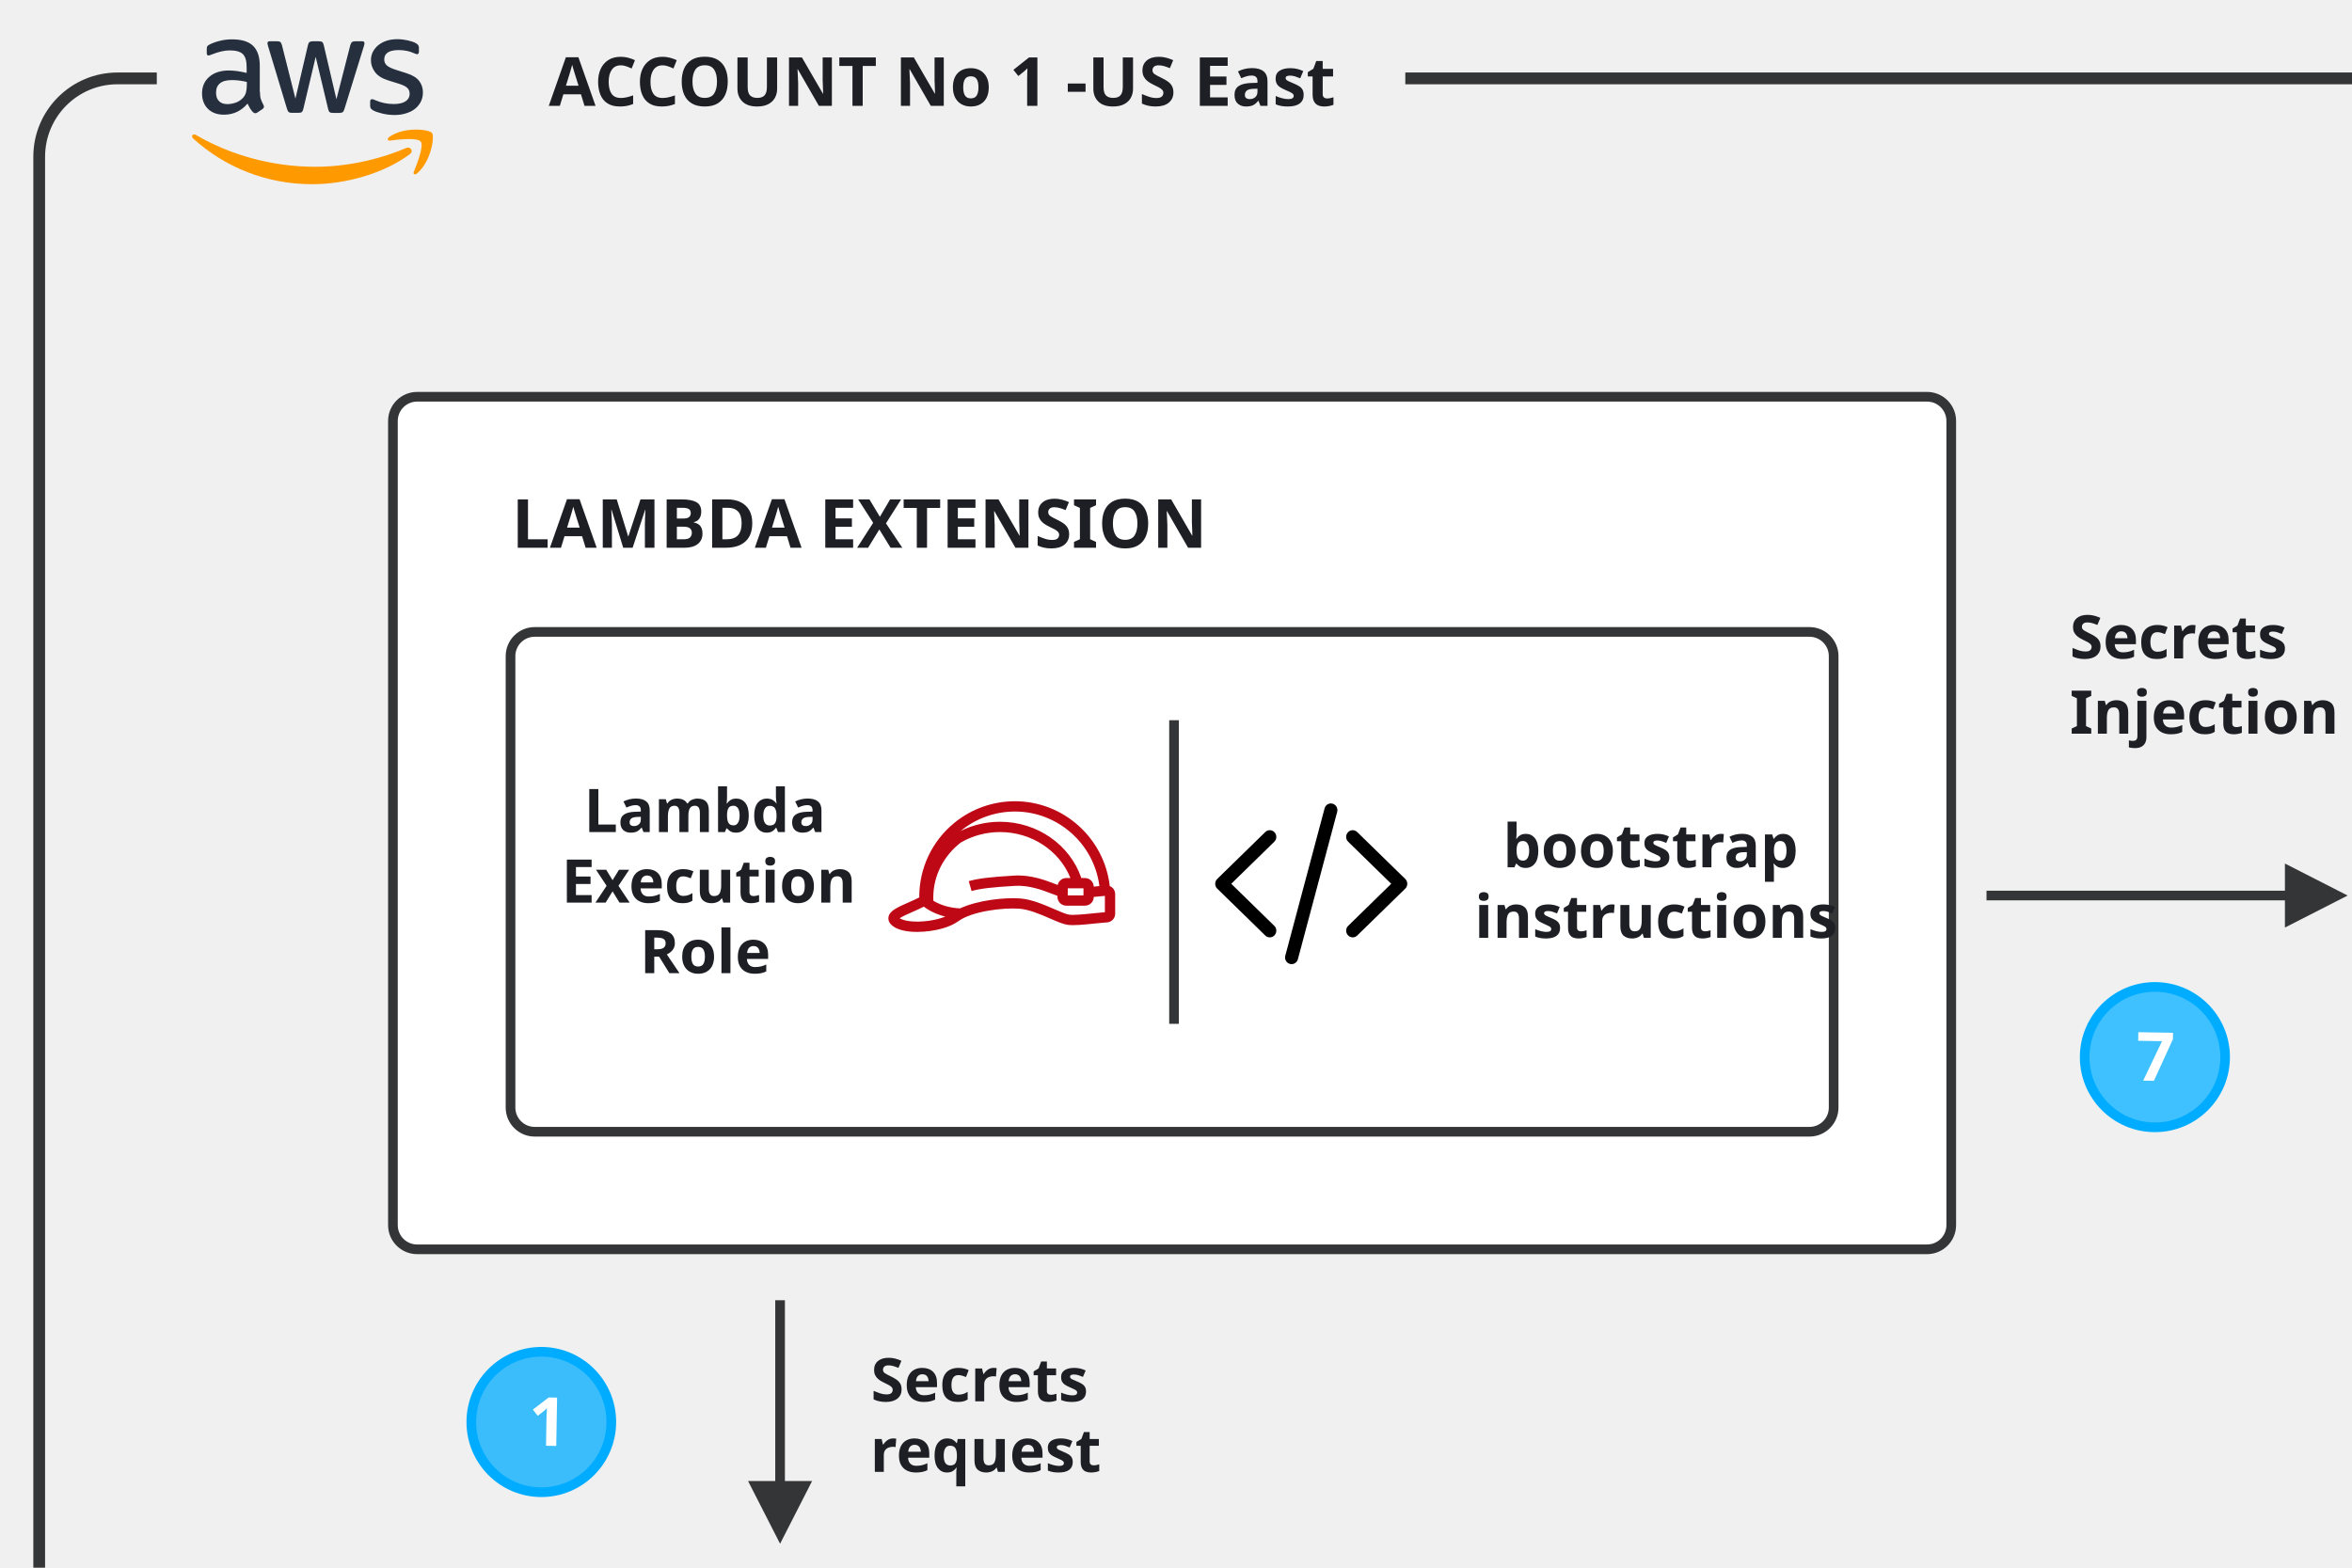
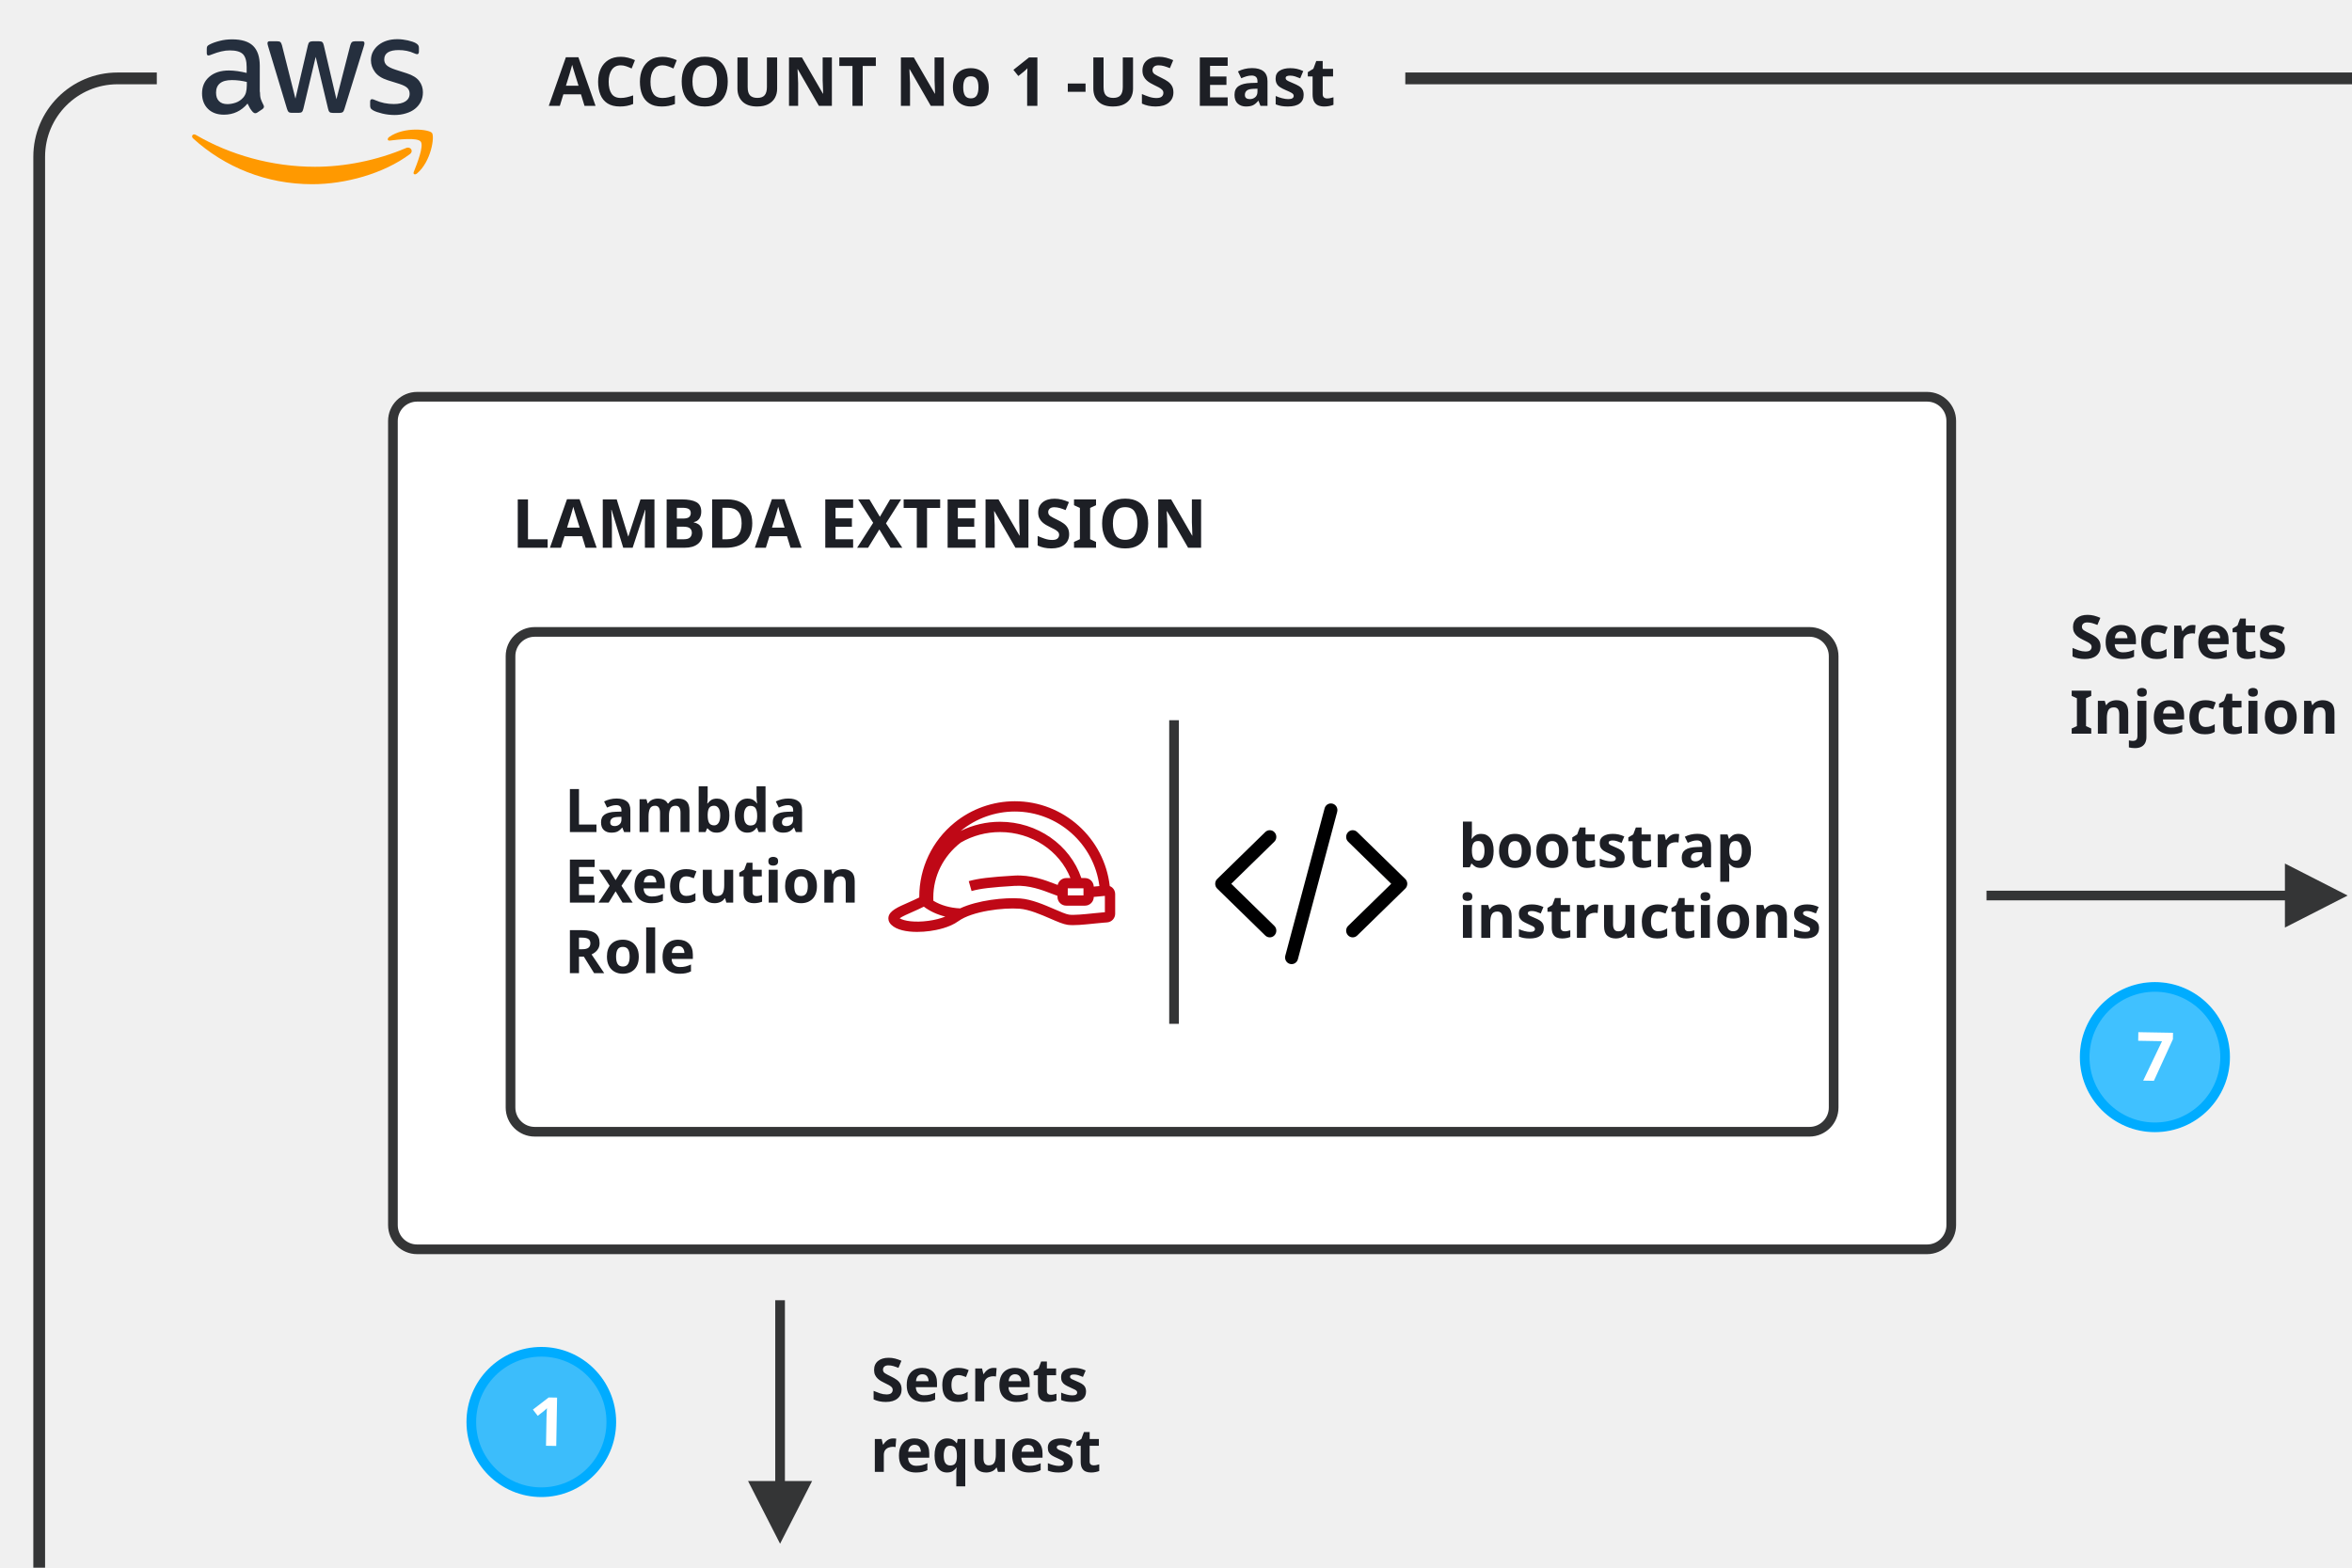
<svg xmlns="http://www.w3.org/2000/svg" width="100%" height="100%" viewBox="0 0 2500 1667" version="1.1" xml:space="preserve" style="fill-rule:evenodd;clip-rule:evenodd;">
  <g id="h1">
    <path id="Rectangle" d="M2074.03,447.515c0,-14.188 -11.518,-25.707 -25.706,-25.707l-1604.97,-0c-14.188,-0 -25.707,11.519 -25.707,25.707l0,854.97c0,14.188 11.519,25.707 25.707,25.707l1604.97,0c14.188,0 25.706,-11.519 25.706,-25.707l0,-854.97Z" style="fill:#fff;stroke:#343536;stroke-width:10.28px;" />
    <path id="Path-3" d="M41.667,1666.67l-0,-1500c-0,-46.024 37.309,-83.334 83.333,-83.334l41.667,0" style="fill:none;stroke:#343536;stroke-width:12.5px;" />
    <path id="Rectangle1" d="M1949.03,697.515c0,-14.188 -11.518,-25.707 -25.706,-25.707l-1354.97,-0c-14.188,-0 -25.707,11.519 -25.707,25.707l0,479.97c0,14.188 11.519,25.707 25.707,25.707l1354.97,0c14.188,0 25.706,-11.519 25.706,-25.707l0,-479.97Z" style="fill:none;stroke:#343536;stroke-width:10.28px;" />
    <g id="Icon-Resource-Security-Identity-and-Compliance-Res_AWS-Identity-Access-Management_Role_48">
      <path id="AWS-Identity-and-Access-Management_Role_Resource-Icon_light-bg" d="M1174.41,969.844c-0.854,0.06 -1.712,0.126 -2.527,0.208c-2.855,0.235 -5.841,0.519 -8.859,0.837l-0.919,0.098c-9.652,0.995 -20.579,2.116 -25.78,1.405c-3.248,-0.464 -9.231,-3.062 -15.575,-5.813c-10.751,-4.659 -24.139,-10.467 -36.241,-11.397c-16.658,-1.279 -45.44,1.86 -64.001,10.56c-10.73,-0.481 -20.683,-3.368 -28.416,-8.137c-0.032,-1.488 -0.065,-2.975 -0.065,-3.549c-0,-22.619 10.598,-43.832 29.094,-58.242c12.561,-7.345 27.037,-11.222 41.89,-11.222c33.474,-0 63.181,19.78 74.769,48.901l-4.446,0c-4.452,0 -8.181,3.15 -9.095,7.328c-0.754,-0.284 -1.443,-0.541 -2.253,-0.853c-11.096,-4.282 -26.321,-10.139 -43.919,-9.094c-25.731,1.509 -38.391,3.062 -48.361,5.906l3.003,10.522c9.122,-2.609 21.153,-4.047 45.997,-5.513c15.225,-0.864 29.187,4.474 39.343,8.384c2.16,0.837 4.112,1.564 5.966,2.226l0,1.121c0,5.135 4.184,9.319 9.319,9.319l19.944,-0c5.125,-0 9.303,-4.168 9.319,-9.286l1.936,-0.175c3.243,-0.29 6.223,-0.58 8.723,-0.826l1.154,-0.115l-0,17.407Zm-187.491,9.122c-14.492,1.985 -25.933,0.213 -30.669,-2.713c2.871,-2.029 9.352,-4.867 13.913,-6.857c3.948,-1.723 7.946,-3.544 11.812,-5.491c6.311,4.807 14.126,8.411 22.778,10.56c-5.004,2.013 -11.2,3.599 -17.834,4.501Zm148.034,-27.065l16.707,0l-0,-7.47l-16.707,-0l-0,7.47Zm-56.23,-89.141c45.762,0 84.197,34.426 89.857,79.254c-1.575,0.153 -3.238,0.311 -4.993,0.47l-1.012,0.087c-0.131,-5.02 -4.238,-9.078 -9.297,-9.078l-3.888,0c-12.037,-35.421 -46.9,-59.839 -86.379,-59.839c-14.623,0 -28.93,3.347 -41.787,9.707c0.093,-0.076 0.17,-0.158 0.252,-0.229c16.084,-13.136 36.411,-20.372 57.247,-20.372Zm103.583,80.905c-0.792,-0.716 -1.728,-1.236 -2.723,-1.63c-5.72,-50.919 -49.104,-90.212 -100.86,-90.212c-23.346,-0 -46.134,8.11 -64.159,22.832c-23.806,19.381 -37.456,48.098 -37.456,78.783c0,0.224 0.016,0.448 0.016,0.672c-3.647,1.832 -7.503,3.582 -11.336,5.261c-11.682,5.108 -20.12,8.794 -21.378,15.455c-0.317,1.69 -0.371,4.998 2.844,8.214c5.671,5.671 16.554,7.706 27.612,7.706c4.605,-0 9.231,-0.35 13.53,-0.941c7.322,-0.995 20.994,-3.681 30.275,-10.473c14.645,-10.615 47.758,-14.585 65.001,-13.245c10.276,0.793 22.723,6.191 32.731,10.527c7.634,3.32 13.671,5.934 18.407,6.607c6.514,0.891 17.15,-0.203 28.411,-1.357l0.946,-0.093c2.942,-0.317 5.84,-0.59 8.706,-0.825c1.176,-0.115 2.341,-0.197 3.894,-0.307c4.812,-0.339 8.58,-4.375 8.58,-9.187l0,-20.94c0,-2.614 -1.105,-5.108 -3.041,-6.847Z" style="fill:#bf0816;" />
    </g>
    <path id="Line" d="M1247.92,770.833l-0,312.5" style="fill:none;stroke:#343536;stroke-width:10.28px;stroke-linecap:square;" />
    <g id="Lambda-Execution-Rol">
-       <text x="620.591px" y="884.587px" style="font-family:'Gilmer-Bold', 'Gilmer';font-weight:700;font-size:64px;fill:#1d1f25;">Lambda</text>
-       <text x="596.776px" y="959.587px" style="font-family:'Gilmer-Bold', 'Gilmer';font-weight:700;font-size:64px;fill:#1d1f25;">Execution</text>
-       <text x="680.004px" y="1034.59px" style="font-family:'Gilmer-Bold', 'Gilmer';font-weight:700;font-size:64px;fill:#1d1f25;">Role</text>
+       <text x="600px" y="884.587px" style="font-family:'Gilmer-Bold', 'Gilmer';font-weight:700;font-size:64px;fill:#1d1f25;">Lambda</text>
+       <text x="600px" y="959.587px" style="font-family:'Gilmer-Bold', 'Gilmer';font-weight:700;font-size:64px;fill:#1d1f25;">Execution</text>
+       <text x="600px" y="1034.59px" style="font-family:'Gilmer-Bold', 'Gilmer';font-weight:700;font-size:64px;fill:#1d1f25;">Role</text>
    </g>
    <g id="LAMBDA-EXTENSION">
      <text x="543.857px" y="582.326px" style="font-family:'Gilmer-Heavy', 'Gilmer';font-weight:800;font-size:72px;fill:#1d1f25;">LAMBDA EXTENSION</text>
    </g>
    <g id="bootstrap-instructions">
-       <text x="1597.49px" y="922.087px" style="font-family:'Gilmer-Bold', 'Gilmer';font-weight:700;font-size:64px;fill:#1d1f25;">bootstrap</text>
-       <text x="1567.32px" y="997.087px" style="font-family:'Gilmer-Bold', 'Gilmer';font-weight:700;font-size:64px;fill:#1d1f25;">instructions</text>
+       <text x="1550" y="922.087px" style="font-family:'Gilmer-Bold', 'Gilmer';font-weight:700;font-size:64px;fill:#1d1f25;">bootstrap</text>
+       <text x="1550" y="997.087px" style="font-family:'Gilmer-Bold', 'Gilmer';font-weight:700;font-size:64px;fill:#1d1f25;">instructions</text>
    </g>
    <g id="Code">
      <g id="Union_153">
        <path id="Path" d="M1416.49,854.427c-3.712,-1.044 -7.517,1.14 -8.538,4.937l-41.762,156.641c-1.02,3.798 1.114,7.69 4.826,8.734c3.712,1.045 7.517,-1.139 8.538,-4.936l41.761,-156.642c1.021,-3.797 -1.113,-7.689 -4.825,-8.734Z" style="fill:#000001;fill-rule:nonzero;" />
        <path id="Path1" d="M1432.82,884.806c2.599,-2.848 7.053,-2.943 9.837,-0.19l51.042,49.841c1.392,1.329 2.134,3.228 2.134,5.126c0,1.899 -0.742,3.798 -2.134,5.127l-51.042,49.84c-2.784,2.753 -7.238,2.658 -9.837,-0.19c-2.691,-2.848 -2.598,-7.404 0.186,-10.063l45.752,-44.714l-45.752,-44.714c-2.784,-2.658 -2.877,-7.215 -0.186,-10.063Z" style="fill:#000001;fill-rule:nonzero;" />
        <path id="Path2" d="M1354.49,894.869c2.784,-2.658 2.877,-7.215 0.186,-10.063c-2.599,-2.848 -7.053,-2.943 -9.837,-0.19l-51.042,49.841c-1.392,1.329 -2.134,3.228 -2.134,5.126c-0,1.899 0.742,3.798 2.134,5.127l51.042,49.84c2.784,2.753 7.238,2.658 9.837,-0.19c2.691,-2.848 2.598,-7.404 -0.186,-10.063l-45.752,-44.714l45.752,-44.714Z" style="fill:#000001;fill-rule:nonzero;" />
      </g>
    </g>
    <g id="Secrets-request">
      <text x="925.631px" y="1489.83px" style="font-family:'Gilmer-Bold', 'Gilmer';font-weight:700;font-size:64px;fill:#1d1f25;">Secrets</text>
      <text x="924.891px" y="1564.83px" style="font-family:'Gilmer-Bold', 'Gilmer';font-weight:700;font-size:64px;fill:#1d1f25;">request</text>
    </g>
    <g id="Account-Label">
      <g id="ACCOUNT-No-1-US-East">
        <text x="583.333px" y="112.5px" style="font-family:'Gilmer-Heavy', 'Gilmer';font-weight:800;font-size:72px;fill:#1d1f25;">ACCOUNT No 1 -US East</text>
      </g>
      <g id="Group_3">
        <path id="Vector_10" d="M276.305,97.662c-0,3.172 0.339,5.737 0.929,7.631c0.689,1.883 1.543,3.943 2.735,6.167c0.415,0.683 0.59,1.377 0.59,1.971c0,0.859 -0.514,1.718 -1.618,2.577l-5.36,3.601c-0.766,0.517 -1.531,0.771 -2.22,0.771c-0.843,-0 -1.696,-0.43 -2.549,-1.201c-1.192,-1.288 -2.209,-2.653 -3.063,-4.03c-0.853,-1.453 -1.706,-3.083 -2.636,-5.054c-6.639,7.884 -14.985,11.826 -25.037,11.826c-7.142,0 -12.852,-2.059 -17.02,-6.177c-4.167,-4.108 -6.3,-9.603 -6.3,-16.463c0,-7.279 2.56,-13.203 7.744,-17.663c5.196,-4.449 12.087,-6.684 20.859,-6.684c2.899,-0 5.874,0.253 9.024,0.682c3.15,0.43 6.388,1.124 9.79,1.894l-0,-6.265c-0,-6.508 -1.368,-11.056 -4.004,-13.721c-2.723,-2.654 -7.317,-3.942 -13.869,-3.942c-2.986,-0 -6.049,0.341 -9.199,1.123c-3.15,0.771 -6.213,1.707 -9.188,2.907c-1.367,0.606 -2.385,0.947 -2.986,1.112c-0.591,0.176 -1.017,0.264 -1.356,0.264c-1.193,0 -1.794,-0.859 -1.794,-2.664l-0,-4.196c-0,-1.377 0.175,-2.401 0.601,-3.006c0.427,-0.595 1.193,-1.201 2.385,-1.795c2.975,-1.542 6.552,-2.83 10.719,-3.854c4.178,-1.124 8.597,-1.63 13.279,-1.63c10.129,-0 17.545,2.312 22.303,6.937c4.681,4.636 7.066,11.662 7.066,21.099l-0,27.783l0.175,0Zm-34.565,13.027c2.811,0 5.71,-0.517 8.773,-1.541c3.062,-1.035 5.786,-2.919 8.083,-5.484c1.367,-1.63 2.384,-3.436 2.898,-5.495c0.504,-2.059 0.854,-4.537 0.854,-7.455l-0,-3.601c-2.472,-0.606 -5.108,-1.112 -7.832,-1.465c-2.735,-0.341 -5.371,-0.506 -8.007,-0.506c-5.698,-0 -9.877,1.112 -12.688,3.424c-2.8,2.313 -4.167,5.572 -4.167,9.867c-0,4.03 1.017,7.026 3.15,9.085c2.045,2.147 5.02,3.171 8.936,3.171Zm68.363,9.261c-1.542,0 -2.559,-0.253 -3.238,-0.859c-0.678,-0.517 -1.279,-1.717 -1.793,-3.347l-20.006,-66.27c-0.503,-1.718 -0.766,-2.83 -0.766,-3.436c0,-1.365 0.689,-2.147 2.046,-2.147l8.345,0c1.619,0 2.724,0.264 3.315,0.859c0.689,0.518 1.192,1.718 1.706,3.348l14.307,56.766l13.279,-56.766c0.426,-1.718 0.929,-2.83 1.619,-3.348c0.678,-0.507 1.87,-0.859 3.401,-0.859l6.804,0c1.619,0 2.723,0.264 3.412,0.859c0.679,0.518 1.269,1.718 1.619,3.348l13.443,57.449l14.734,-57.449c0.503,-1.718 1.104,-2.83 1.695,-3.348c0.689,-0.507 1.794,-0.859 3.325,-0.859l7.919,0c1.357,0 2.122,0.694 2.122,2.147c0,0.43 -0.087,0.859 -0.164,1.377c-0.087,0.506 -0.262,1.2 -0.601,2.136l-20.509,66.281c-0.514,1.718 -1.116,2.83 -1.794,3.347c-0.678,0.518 -1.783,0.859 -3.238,0.859l-7.317,0c-1.619,0 -2.724,-0.264 -3.402,-0.859c-0.689,-0.605 -1.28,-1.717 -1.619,-3.435l-13.191,-55.302l-13.115,55.225c-0.426,1.707 -0.94,2.83 -1.619,3.424c-0.678,0.606 -1.87,0.859 -3.401,0.859l-7.318,0Zm109.381,2.313c-4.419,-0 -8.849,-0.507 -13.104,-1.542c-4.255,-1.024 -7.58,-2.147 -9.79,-3.425c-1.367,-0.77 -2.297,-1.629 -2.647,-2.4c-0.339,-0.771 -0.503,-1.63 -0.503,-2.401l0,-4.383c0,-1.794 0.678,-2.653 1.958,-2.653c0.503,-0 1.017,0.088 1.531,0.253c0.514,0.176 1.28,0.517 2.122,0.859c2.899,1.288 6.049,2.323 9.363,3.006c3.413,0.683 6.727,1.024 10.14,1.024c5.36,0 9.527,-0.936 12.426,-2.83c2.887,-1.883 4.429,-4.625 4.429,-8.138c0,-2.4 -0.765,-4.371 -2.307,-6.001c-1.532,-1.63 -4.419,-3.095 -8.598,-4.46l-12.338,-3.865c-6.213,-1.971 -10.807,-4.889 -13.618,-8.744c-2.811,-3.777 -4.255,-7.972 -4.255,-12.432c0,-3.601 0.766,-6.772 2.297,-9.514c1.532,-2.742 3.577,-5.143 6.126,-7.037c2.559,-1.971 5.447,-3.425 8.848,-4.46c3.413,-1.024 6.99,-1.453 10.731,-1.453c1.87,-0 3.828,0.088 5.698,0.341c1.958,0.264 3.752,0.606 5.535,0.947c1.706,0.43 3.325,0.859 4.857,1.366c1.531,0.517 2.723,1.035 3.576,1.552c1.193,0.683 2.046,1.366 2.549,2.137c0.514,0.682 0.766,1.629 0.766,2.83l-0,4.03c-0,1.806 -0.679,2.742 -1.958,2.742c-0.679,-0 -1.783,-0.341 -3.227,-1.024c-4.857,-2.236 -10.304,-3.348 -16.352,-3.348c-4.846,0 -8.674,0.771 -11.321,2.401c-2.636,1.63 -4.004,4.118 -4.004,7.631c0,2.401 0.853,4.46 2.56,6.09c1.706,1.629 4.856,3.259 9.363,4.713l12.086,3.865c6.137,1.971 10.556,4.713 13.192,8.226c2.647,3.513 3.915,7.543 3.915,12.003c0,3.689 -0.765,7.036 -2.209,9.943c-1.531,2.919 -3.577,5.495 -6.213,7.555c-2.636,2.136 -5.786,3.689 -9.45,4.801c-3.829,1.2 -7.832,1.795 -12.174,1.795Z" style="fill:#252f3e;fill-rule:nonzero;" />
        <g id="Group_4">
          <path id="Vector_11" d="M435.574,163.932c-28.013,20.845 -68.702,31.901 -103.693,31.901c-49.025,0 -93.214,-18.268 -126.575,-48.617c-2.647,-2.401 -0.263,-5.66 2.887,-3.777c36.096,21.098 80.614,33.872 126.674,33.872c31.064,0 65.202,-6.519 96.616,-19.887c4.681,-2.148 8.684,3.083 4.091,6.508Z" style="fill:#f90;" />
          <path id="Vector_12" d="M447.233,150.563c-3.576,-4.636 -23.669,-2.235 -32.77,-1.112c-2.734,0.342 -3.15,-2.059 -0.689,-3.865c16.002,-11.32 42.308,-8.061 45.371,-4.284c3.074,3.855 -0.842,30.349 -15.827,43.046c-2.297,1.971 -4.518,0.936 -3.49,-1.63c3.402,-8.49 10.982,-27.618 7.405,-32.155Z" style="fill:#f90;" />
        </g>
      </g>
    </g>
    <g id="Group-4">
      <ellipse id="Oval" cx="575.372" cy="1511.78" rx="74.398" ry="74.647" style="fill:#00acff;fill-opacity:0.75;stroke:#00acff;stroke-width:10.28px;" />
      <g id="_1">
        <g transform="matrix(0.999848,0.0174524,-0.0174524,0.999848,26.9051,-9.56565)">
          <text x="561.51px" y="1536.73px" style="font-family:'Gilmer-Heavy', 'Gilmer';font-weight:800;font-size:72px;fill:#fff;">1</text>
        </g>
      </g>
    </g>
    <path id="Line-2" d="M834.308,1382.36l-0.004,192.174l28.903,0.004l-34.04,66.667l-34.04,-66.667l28.898,-0.004l0,-192.174l10.283,-0Z" style="fill:#343536;fill-rule:nonzero;" />
    <path id="Line-21" d="M2428.7,918.043l66.666,34.04l-66.666,34.04l-0.004,-28.902l-317.175,0.004l0,-10.283l317.175,-0l0.004,-28.899Z" style="fill:#343536;fill-rule:nonzero;" />
    <path id="Path-7" d="M1500,83.333l1000,0" style="fill:none;stroke:#343536;stroke-width:12.55px;stroke-linecap:square;" />
    <g id="secrets-injection-label">
      <text x="2200px" y="700" style="font-family:'Gilmer-Bold', 'Gilmer';font-weight:700;font-size:64px;fill:#1d1f25;">Secrets</text>
      <text x="2200px" y="780" style="font-family:'Gilmer-Bold', 'Gilmer';font-weight:700;font-size:64px;fill:#1d1f25;">Injection</text>
    </g>
    <g id="Group-41">
      <circle id="Oval1" cx="2290.5" cy="1123.86" r="79.784" style="fill:#fff;" />
      <circle id="Oval2" cx="2290.5" cy="1123.86" r="74.643" style="fill:#00acff;fill-opacity:0.75;stroke:#00acff;stroke-width:10.28px;" />
      <g id="_7">
        <g transform="matrix(0.999848,0.0174524,-0.0174524,0.999848,20.3935,-39.443)">
          <text x="2270.06px" y="1148.71px" style="font-family:'Gilmer-Heavy', 'Gilmer';font-weight:800;font-size:72px;fill:#fff;">7</text>
        </g>
      </g>
    </g>
  </g>
</svg>
